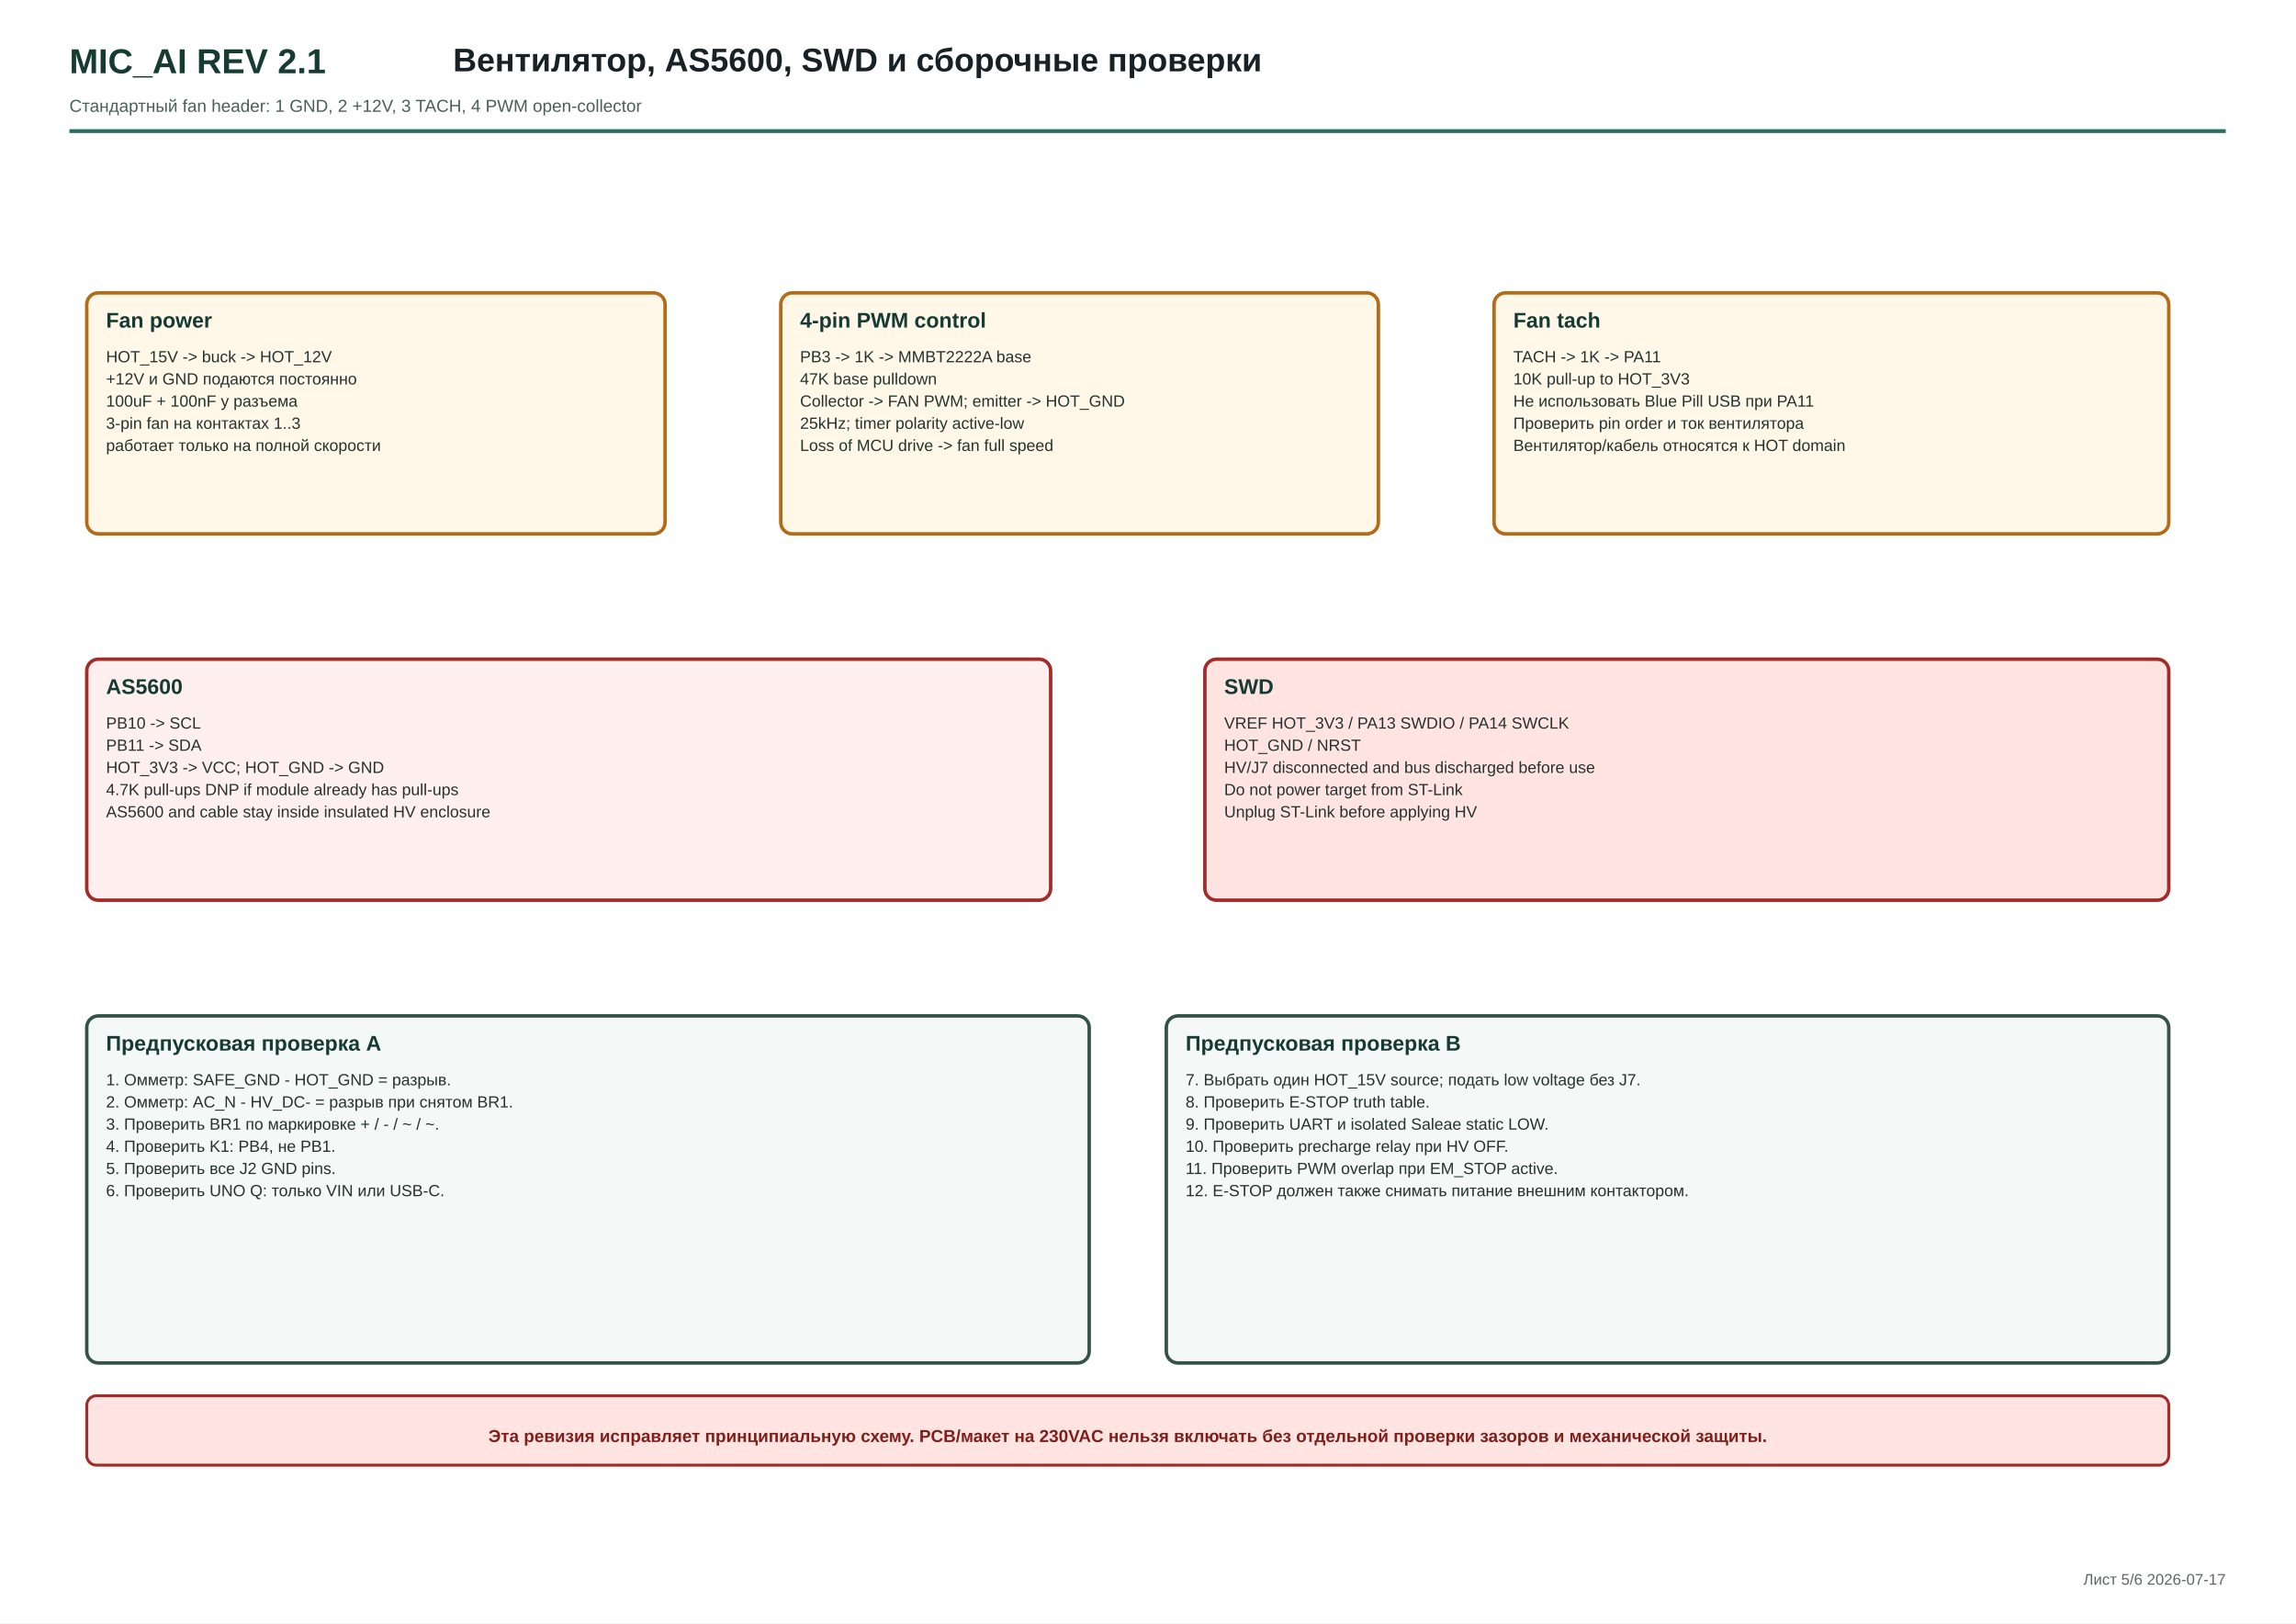
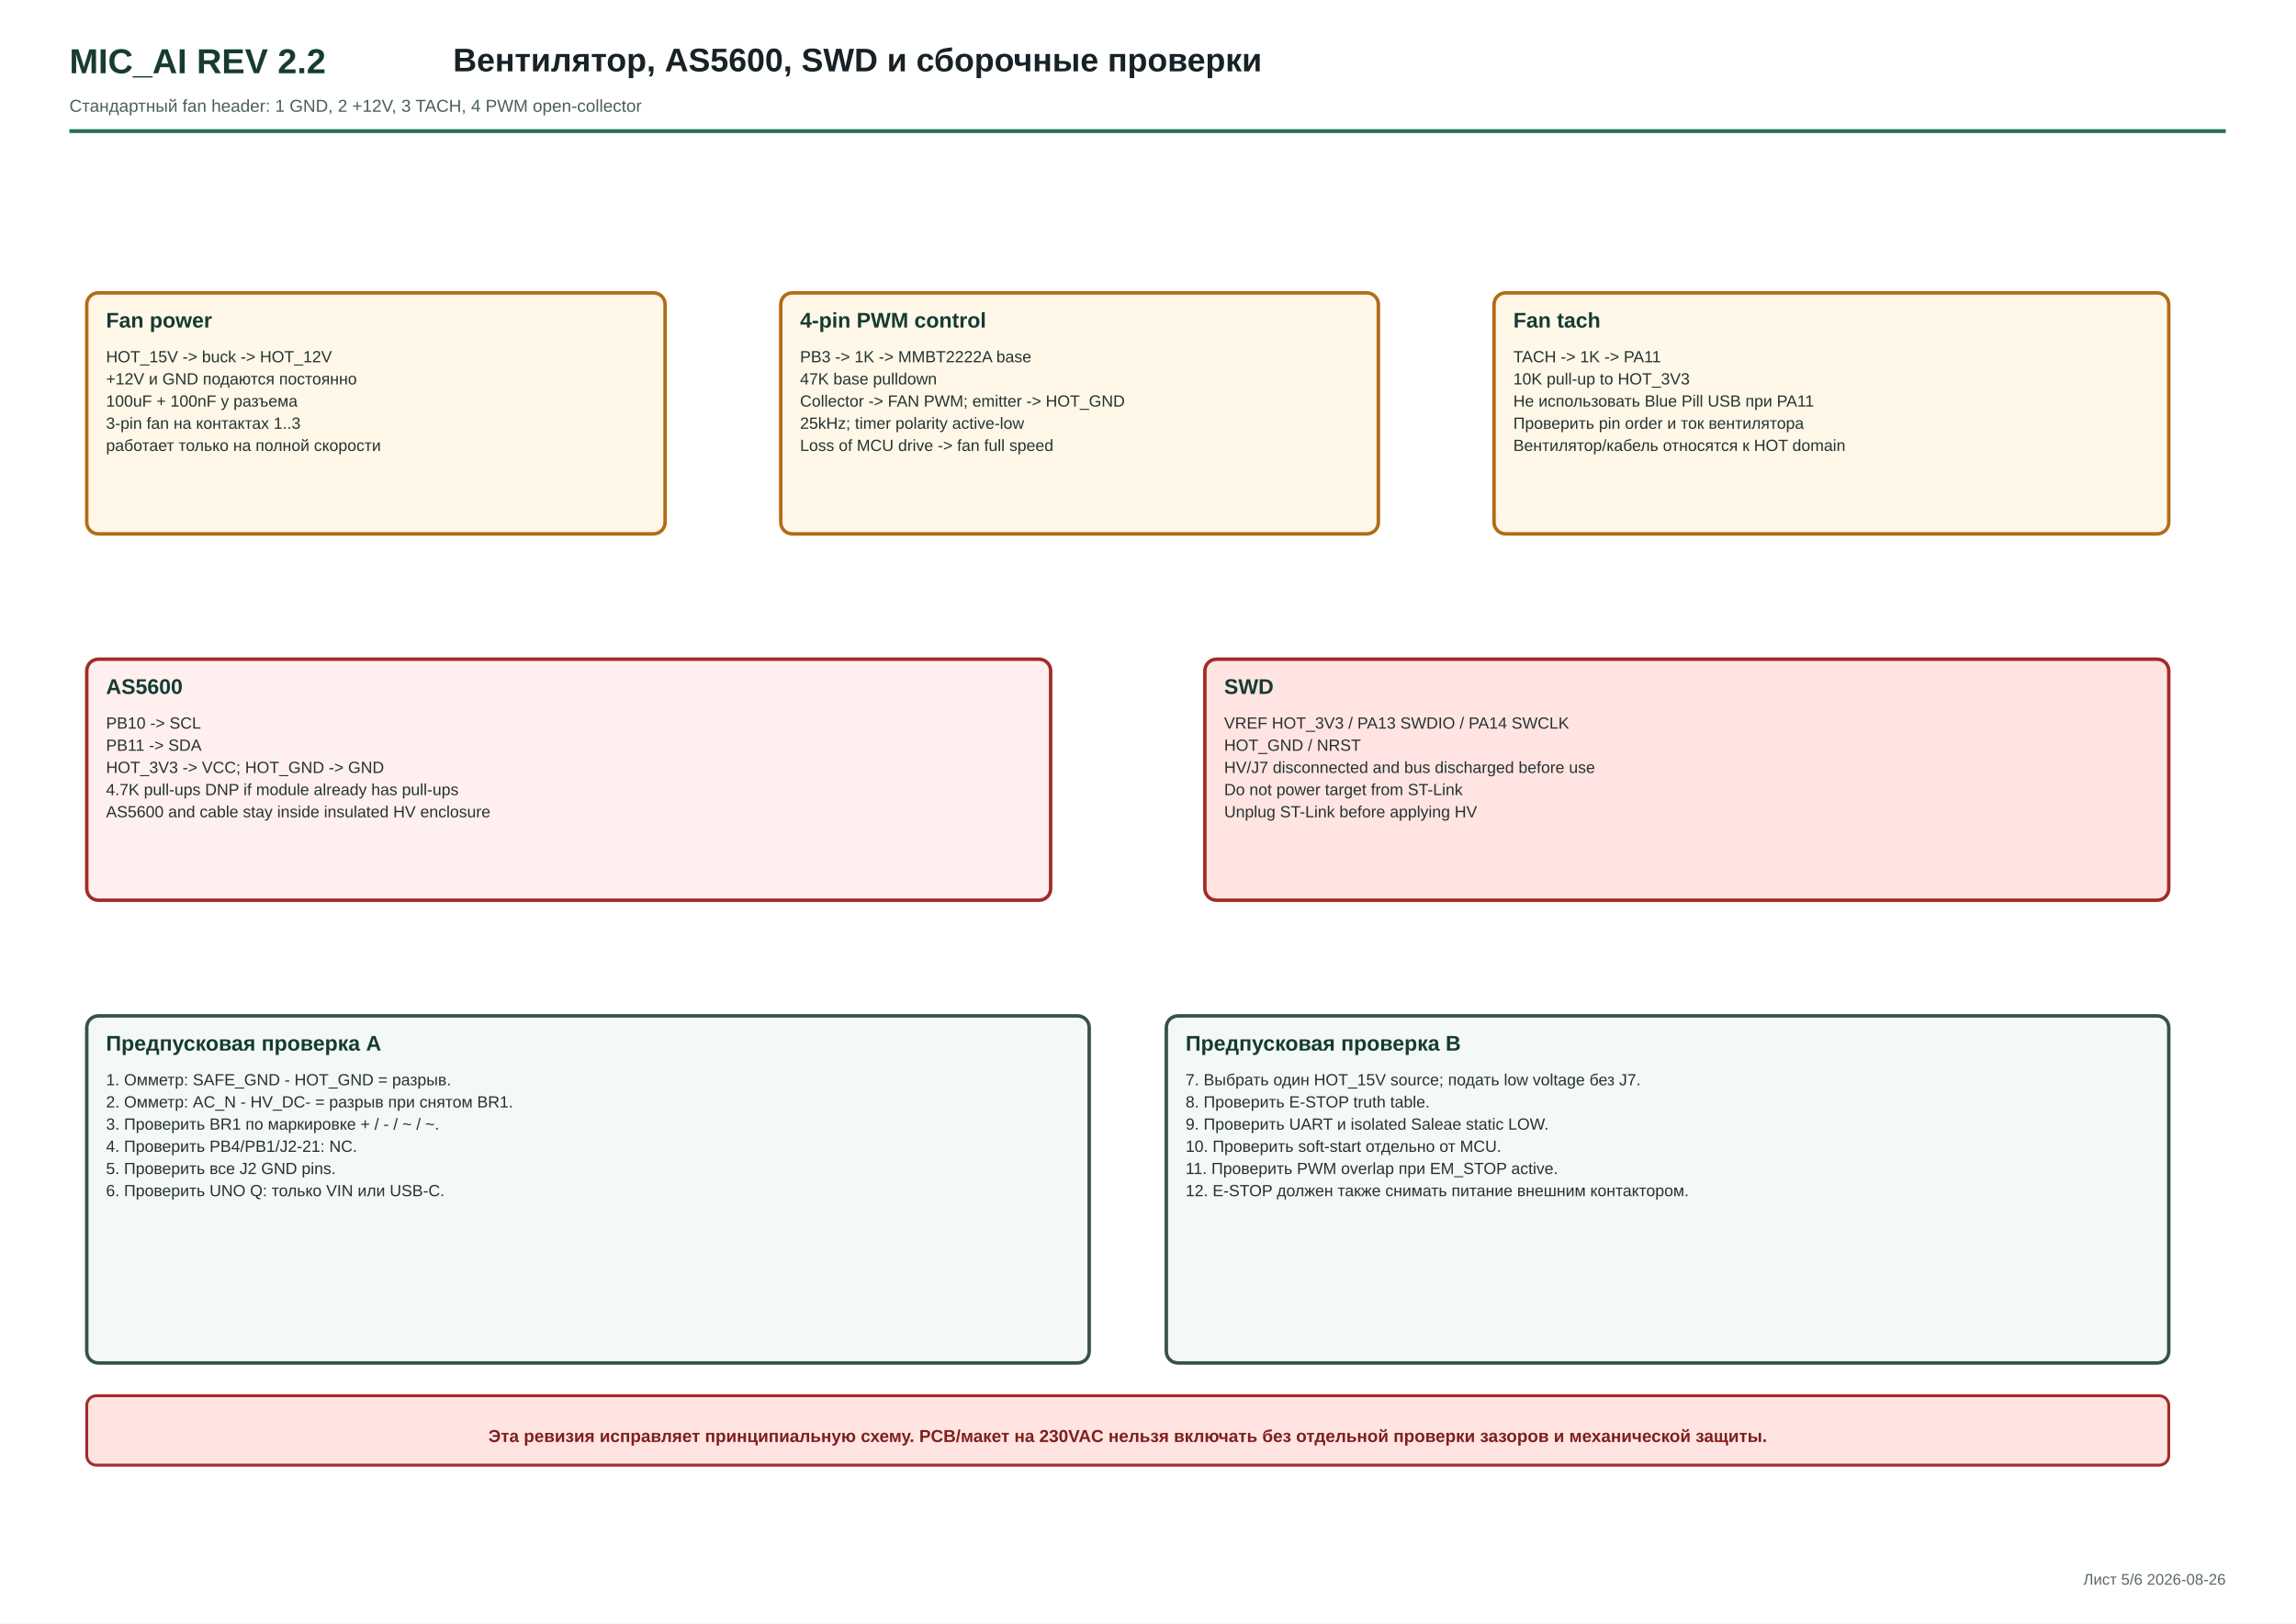
<svg xmlns="http://www.w3.org/2000/svg" width="1191" height="842" viewBox="0 0 1191 842">
  <rect width="100%" height="100%" fill="#ffffff" />
-   <text x="36.00" y="38.00" font-family="Arial, sans-serif" font-size="18" font-weight="700" text-anchor="start" fill="#163c32">MIC_AI REV 2.1</text>
+   <text x="36.00" y="38.00" font-family="Arial, sans-serif" font-size="18" font-weight="700" text-anchor="start" fill="#163c32">MIC_AI REV 2.2</text>
  <text x="235.00" y="37.00" font-family="Arial, sans-serif" font-size="17" font-weight="700" text-anchor="start" fill="#172126">Вентилятор, AS5600, SWD и сборочные проверки</text>
  <text x="36.00" y="58.00" font-family="Arial, sans-serif" font-size="9" font-weight="400" text-anchor="start" fill="#4b5f59">Стандартный fan header: 1 GND, 2 +12V, 3 TACH, 4 PWM open-collector</text>
  <line x1="36.00" y1="68.00" x2="1154.55" y2="68.00" stroke="#286f5d" stroke-width="2" />
-   <text x="1154.55" y="821.89" font-family="Arial, sans-serif" font-size="8" font-weight="400" text-anchor="end" fill="#5b6965">Лист 5/6   2026-07-17</text>
+   <text x="1154.55" y="821.89" font-family="Arial, sans-serif" font-size="8" font-weight="400" text-anchor="end" fill="#5b6965">Лист 5/6   2026-08-26</text>
  <rect x="45.00" y="151.89" width="300.00" height="125.00" rx="6" fill="#fff7e8" stroke="#b36b16" stroke-width="1.8" />
  <text x="55.00" y="169.89" font-family="Arial, sans-serif" font-size="11" font-weight="700" text-anchor="start" fill="#153b32">Fan power</text>
  <text x="55.00" y="187.89" font-family="Arial, sans-serif" font-size="8.4" font-weight="400" text-anchor="start" fill="#24332f">HOT_15V -&gt; buck -&gt; HOT_12V</text>
  <text x="55.00" y="199.39" font-family="Arial, sans-serif" font-size="8.4" font-weight="400" text-anchor="start" fill="#24332f">+12V и GND подаются постоянно</text>
  <text x="55.00" y="210.89" font-family="Arial, sans-serif" font-size="8.4" font-weight="400" text-anchor="start" fill="#24332f">100uF + 100nF у разъема</text>
  <text x="55.00" y="222.39" font-family="Arial, sans-serif" font-size="8.4" font-weight="400" text-anchor="start" fill="#24332f">3-pin fan на контактах 1..3</text>
  <text x="55.00" y="233.89" font-family="Arial, sans-serif" font-size="8.4" font-weight="400" text-anchor="start" fill="#24332f">работает только на полной скорости</text>
  <rect x="405.00" y="151.89" width="310.00" height="125.00" rx="6" fill="#fff7e8" stroke="#b36b16" stroke-width="1.8" />
  <text x="415.00" y="169.89" font-family="Arial, sans-serif" font-size="11" font-weight="700" text-anchor="start" fill="#153b32">4-pin PWM control</text>
  <text x="415.00" y="187.89" font-family="Arial, sans-serif" font-size="8.4" font-weight="400" text-anchor="start" fill="#24332f">PB3 -&gt; 1K -&gt; MMBT2222A base</text>
  <text x="415.00" y="199.39" font-family="Arial, sans-serif" font-size="8.4" font-weight="400" text-anchor="start" fill="#24332f">47K base pulldown</text>
  <text x="415.00" y="210.89" font-family="Arial, sans-serif" font-size="8.4" font-weight="400" text-anchor="start" fill="#24332f">Collector -&gt; FAN PWM; emitter -&gt; HOT_GND</text>
  <text x="415.00" y="222.39" font-family="Arial, sans-serif" font-size="8.4" font-weight="400" text-anchor="start" fill="#24332f">25kHz; timer polarity active-low</text>
  <text x="415.00" y="233.89" font-family="Arial, sans-serif" font-size="8.4" font-weight="400" text-anchor="start" fill="#24332f">Loss of MCU drive -&gt; fan full speed</text>
  <rect x="775.00" y="151.89" width="350.00" height="125.00" rx="6" fill="#fff7e8" stroke="#b36b16" stroke-width="1.8" />
  <text x="785.00" y="169.89" font-family="Arial, sans-serif" font-size="11" font-weight="700" text-anchor="start" fill="#153b32">Fan tach</text>
  <text x="785.00" y="187.89" font-family="Arial, sans-serif" font-size="8.4" font-weight="400" text-anchor="start" fill="#24332f">TACH -&gt; 1K -&gt; PA11</text>
  <text x="785.00" y="199.39" font-family="Arial, sans-serif" font-size="8.4" font-weight="400" text-anchor="start" fill="#24332f">10K pull-up to HOT_3V3</text>
  <text x="785.00" y="210.89" font-family="Arial, sans-serif" font-size="8.4" font-weight="400" text-anchor="start" fill="#24332f">Не использовать Blue Pill USB при PA11</text>
  <text x="785.00" y="222.39" font-family="Arial, sans-serif" font-size="8.4" font-weight="400" text-anchor="start" fill="#24332f">Проверить pin order и ток вентилятора</text>
  <text x="785.00" y="233.89" font-family="Arial, sans-serif" font-size="8.4" font-weight="400" text-anchor="start" fill="#24332f">Вентилятор/кабель относятся к HOT domain</text>
  <rect x="45.00" y="341.89" width="500.00" height="125.00" rx="6" fill="#fff0ef" stroke="#a32b28" stroke-width="1.8" />
  <text x="55.00" y="359.89" font-family="Arial, sans-serif" font-size="11" font-weight="700" text-anchor="start" fill="#153b32">AS5600</text>
  <text x="55.00" y="377.89" font-family="Arial, sans-serif" font-size="8.4" font-weight="400" text-anchor="start" fill="#24332f">PB10 -&gt; SCL</text>
  <text x="55.00" y="389.39" font-family="Arial, sans-serif" font-size="8.4" font-weight="400" text-anchor="start" fill="#24332f">PB11 -&gt; SDA</text>
  <text x="55.00" y="400.89" font-family="Arial, sans-serif" font-size="8.4" font-weight="400" text-anchor="start" fill="#24332f">HOT_3V3 -&gt; VCC; HOT_GND -&gt; GND</text>
  <text x="55.00" y="412.39" font-family="Arial, sans-serif" font-size="8.4" font-weight="400" text-anchor="start" fill="#24332f">4.7K pull-ups DNP if module already has pull-ups</text>
  <text x="55.00" y="423.89" font-family="Arial, sans-serif" font-size="8.4" font-weight="400" text-anchor="start" fill="#24332f">AS5600 and cable stay inside insulated HV enclosure</text>
  <rect x="625.00" y="341.89" width="500.00" height="125.00" rx="6" fill="#ffe4e2" stroke="#a32b28" stroke-width="1.8" />
  <text x="635.00" y="359.89" font-family="Arial, sans-serif" font-size="11" font-weight="700" text-anchor="start" fill="#153b32">SWD</text>
  <text x="635.00" y="377.89" font-family="Arial, sans-serif" font-size="8.4" font-weight="400" text-anchor="start" fill="#24332f">VREF HOT_3V3 / PA13 SWDIO / PA14 SWCLK</text>
  <text x="635.00" y="389.39" font-family="Arial, sans-serif" font-size="8.4" font-weight="400" text-anchor="start" fill="#24332f">HOT_GND / NRST</text>
  <text x="635.00" y="400.89" font-family="Arial, sans-serif" font-size="8.4" font-weight="400" text-anchor="start" fill="#24332f">HV/J7 disconnected and bus discharged before use</text>
  <text x="635.00" y="412.39" font-family="Arial, sans-serif" font-size="8.4" font-weight="400" text-anchor="start" fill="#24332f">Do not power target from ST-Link</text>
  <text x="635.00" y="423.89" font-family="Arial, sans-serif" font-size="8.4" font-weight="400" text-anchor="start" fill="#24332f">Unplug ST-Link before applying HV</text>
  <rect x="45.00" y="526.89" width="520.00" height="180.00" rx="6" fill="#f4f8f6" stroke="#35524a" stroke-width="1.8" />
  <text x="55.00" y="544.89" font-family="Arial, sans-serif" font-size="11" font-weight="700" text-anchor="start" fill="#153b32">Предпусковая проверка A</text>
  <text x="55.00" y="562.89" font-family="Arial, sans-serif" font-size="8.4" font-weight="400" text-anchor="start" fill="#24332f">1. Омметр: SAFE_GND - HOT_GND = разрыв.</text>
  <text x="55.00" y="574.39" font-family="Arial, sans-serif" font-size="8.4" font-weight="400" text-anchor="start" fill="#24332f">2. Омметр: AC_N - HV_DC- = разрыв при снятом BR1.</text>
  <text x="55.00" y="585.89" font-family="Arial, sans-serif" font-size="8.4" font-weight="400" text-anchor="start" fill="#24332f">3. Проверить BR1 по маркировке + / - / ~ / ~.</text>
-   <text x="55.00" y="597.39" font-family="Arial, sans-serif" font-size="8.4" font-weight="400" text-anchor="start" fill="#24332f">4. Проверить K1: PB4, не PB1.</text>
+   <text x="55.00" y="597.39" font-family="Arial, sans-serif" font-size="8.4" font-weight="400" text-anchor="start" fill="#24332f">4. Проверить PB4/PB1/J2-21: NC.</text>
  <text x="55.00" y="608.89" font-family="Arial, sans-serif" font-size="8.4" font-weight="400" text-anchor="start" fill="#24332f">5. Проверить все J2 GND pins.</text>
  <text x="55.00" y="620.39" font-family="Arial, sans-serif" font-size="8.4" font-weight="400" text-anchor="start" fill="#24332f">6. Проверить UNO Q: только VIN или USB-C.</text>
  <rect x="605.00" y="526.89" width="520.00" height="180.00" rx="6" fill="#f4f8f6" stroke="#35524a" stroke-width="1.8" />
  <text x="615.00" y="544.89" font-family="Arial, sans-serif" font-size="11" font-weight="700" text-anchor="start" fill="#153b32">Предпусковая проверка B</text>
  <text x="615.00" y="562.89" font-family="Arial, sans-serif" font-size="8.4" font-weight="400" text-anchor="start" fill="#24332f">7. Выбрать один HOT_15V source; подать low voltage без J7.</text>
  <text x="615.00" y="574.39" font-family="Arial, sans-serif" font-size="8.4" font-weight="400" text-anchor="start" fill="#24332f">8. Проверить E-STOP truth table.</text>
  <text x="615.00" y="585.89" font-family="Arial, sans-serif" font-size="8.4" font-weight="400" text-anchor="start" fill="#24332f">9. Проверить UART и isolated Saleae static LOW.</text>
-   <text x="615.00" y="597.39" font-family="Arial, sans-serif" font-size="8.4" font-weight="400" text-anchor="start" fill="#24332f">10. Проверить precharge relay при HV OFF.</text>
+   <text x="615.00" y="597.39" font-family="Arial, sans-serif" font-size="8.4" font-weight="400" text-anchor="start" fill="#24332f">10. Проверить soft-start отдельно от MCU.</text>
  <text x="615.00" y="608.89" font-family="Arial, sans-serif" font-size="8.4" font-weight="400" text-anchor="start" fill="#24332f">11. Проверить PWM overlap при EM_STOP active.</text>
  <text x="615.00" y="620.39" font-family="Arial, sans-serif" font-size="8.4" font-weight="400" text-anchor="start" fill="#24332f">12. E-STOP должен также снимать питание внешним контактором.</text>
  <rect x="45.00" y="723.89" width="1080.00" height="36.00" rx="5" fill="#ffe4e2" stroke="#a32b28" stroke-width="1.5" />
  <text x="585.00" y="747.89" font-family="Arial, sans-serif" font-size="9" font-weight="700" text-anchor="middle" fill="#7e1f1c">Эта ревизия исправляет принципиальную схему. PCB/макет на 230VAC нельзя включать без отдельной проверки зазоров и механической защиты.</text>
</svg>
